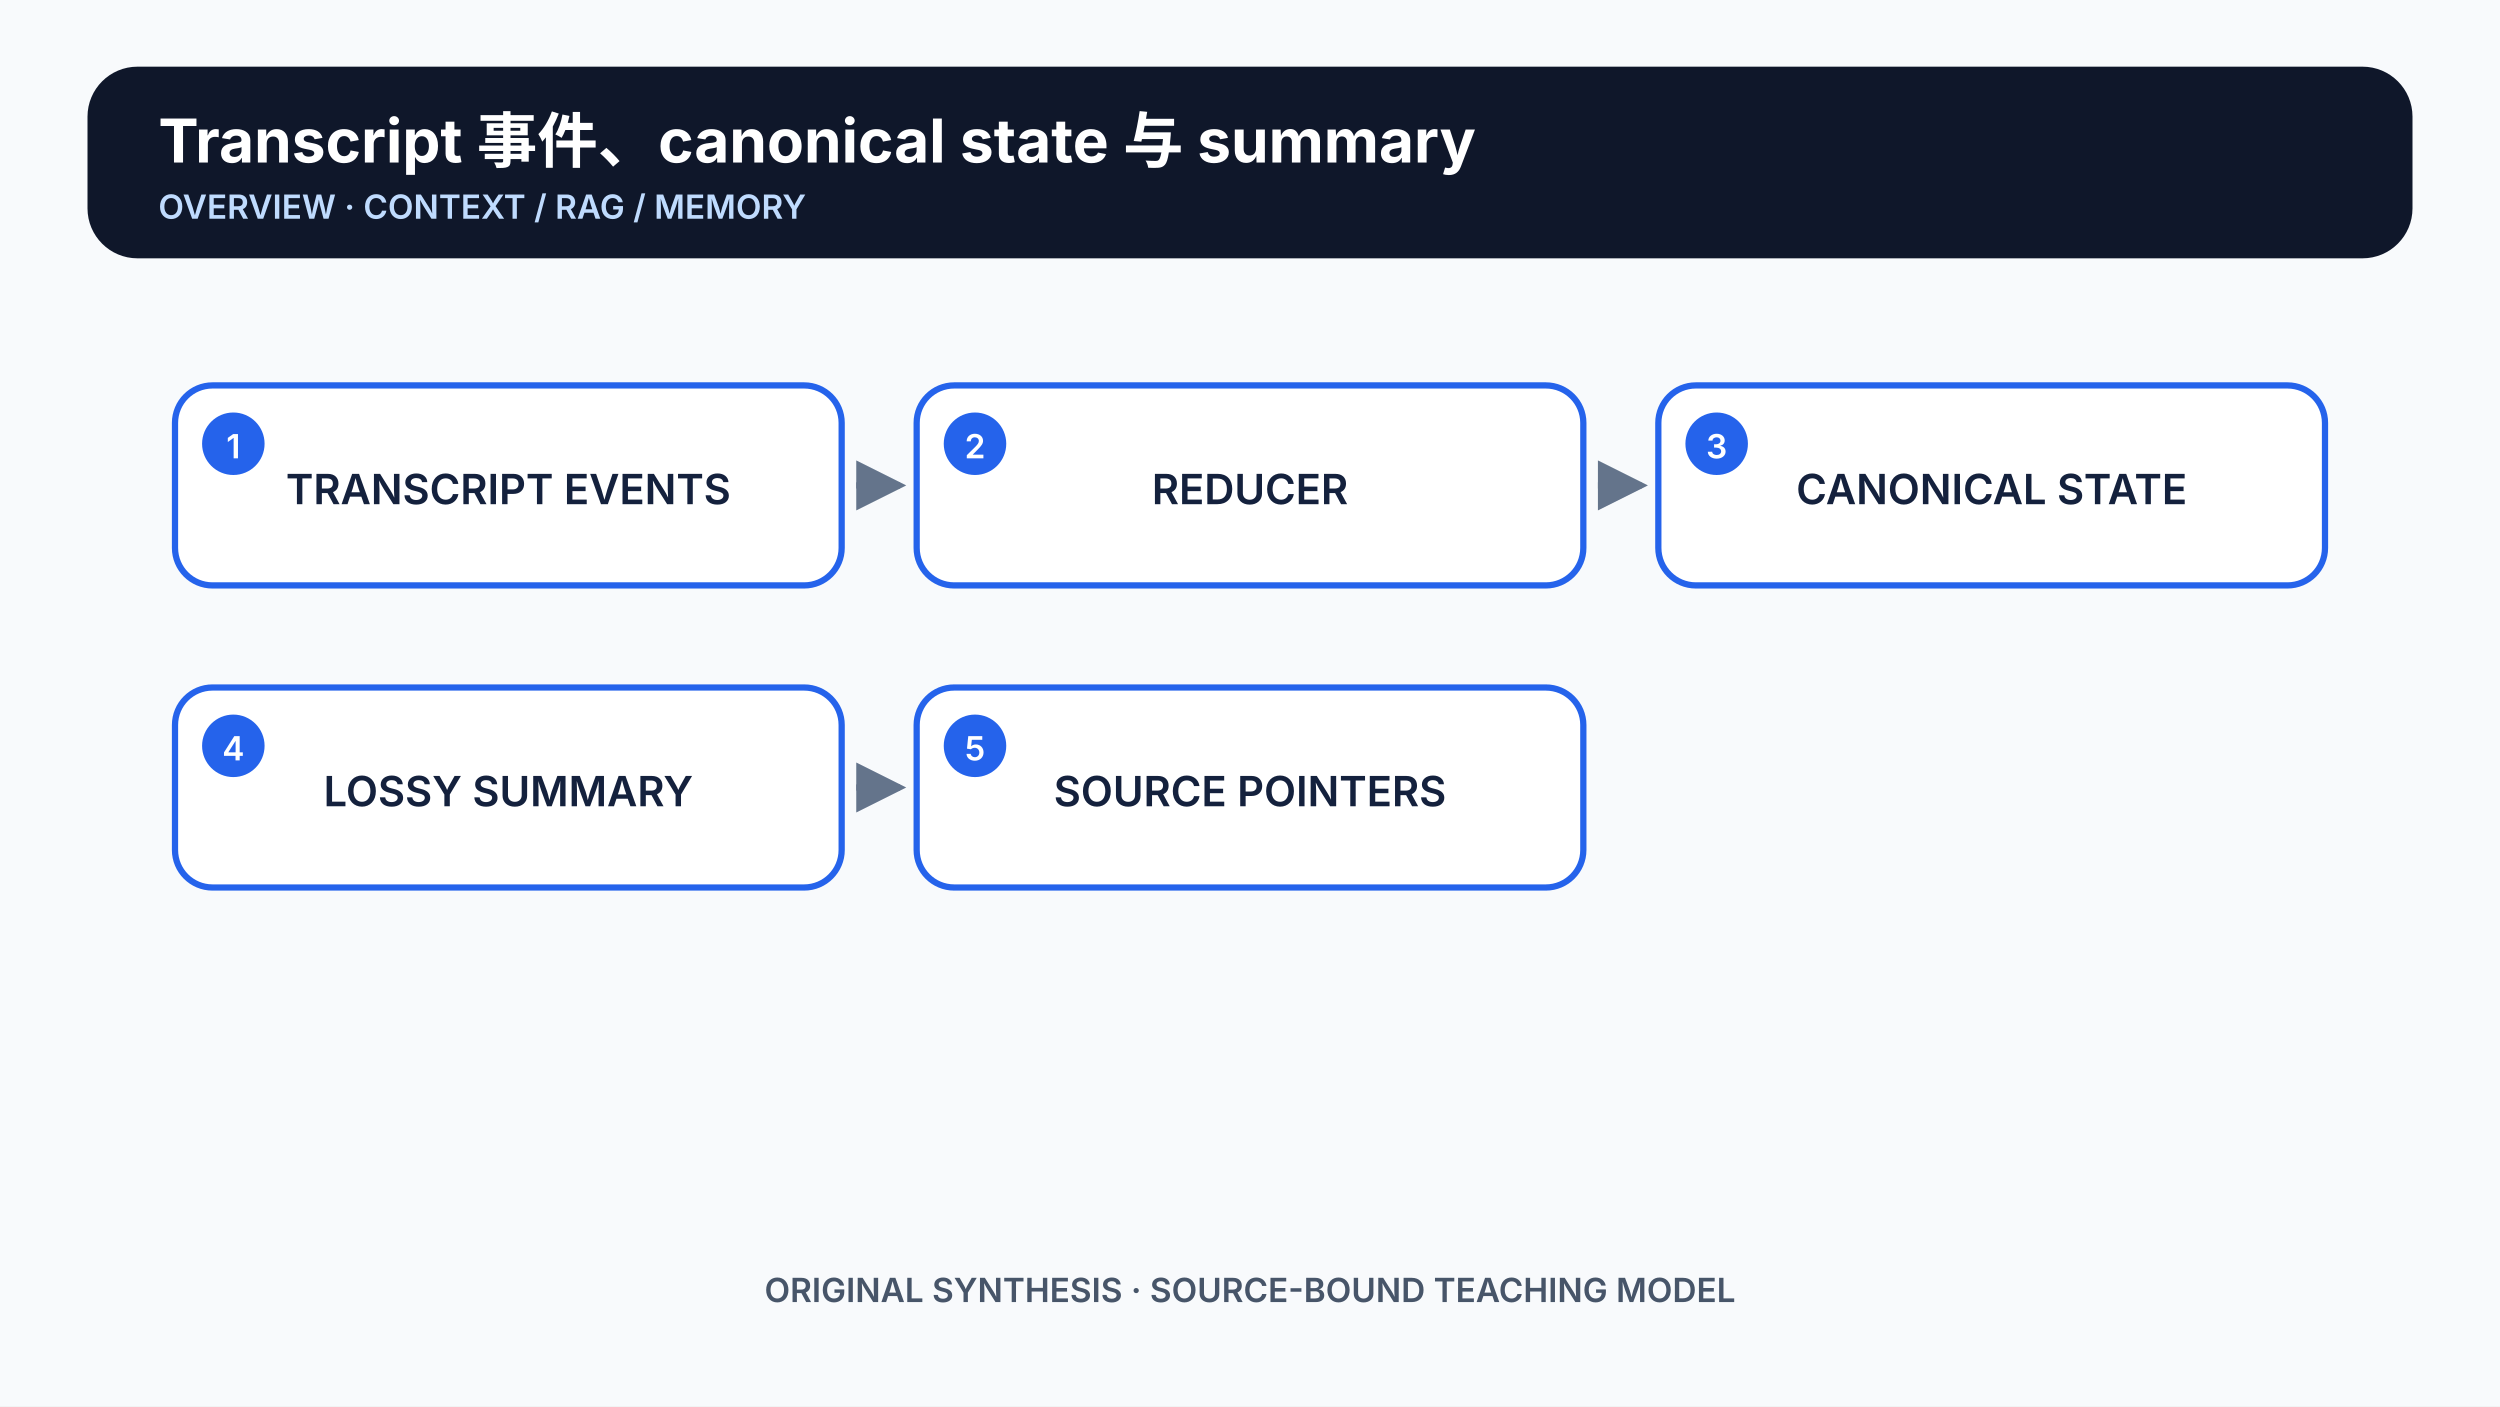
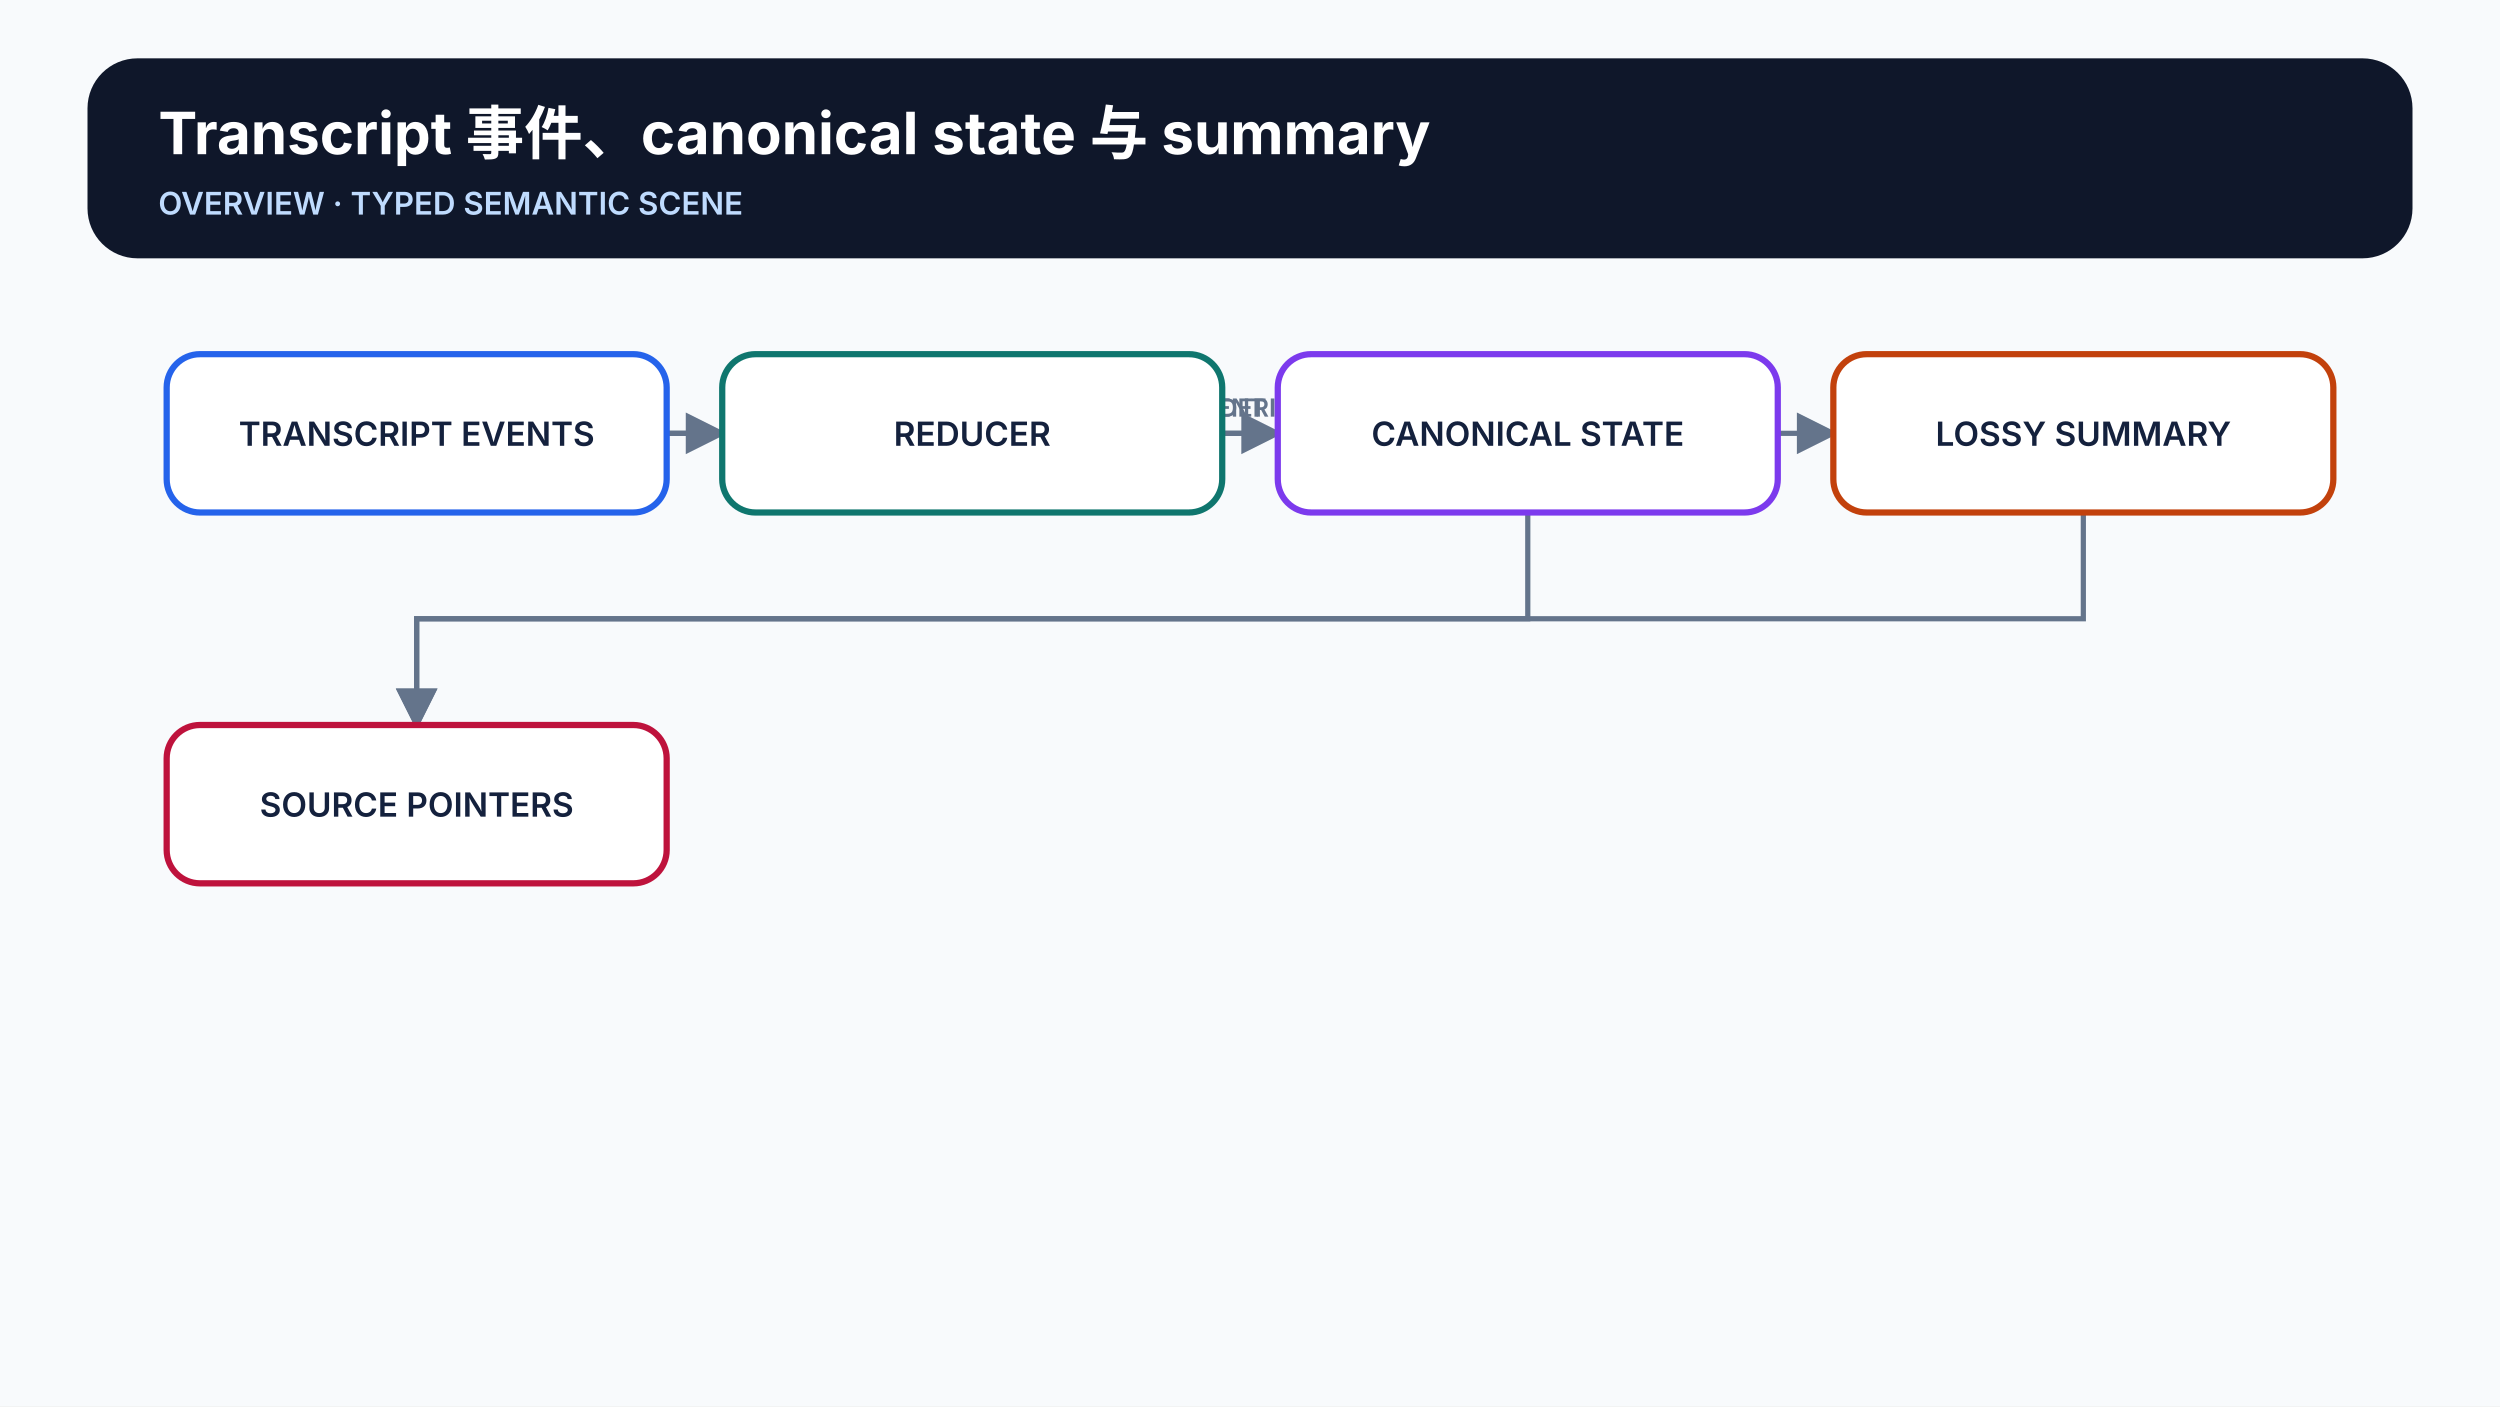
<svg xmlns="http://www.w3.org/2000/svg" width="1200" height="675" viewBox="0 0 1200 675" role="img" aria-labelledby="visual-context-03-event-state-summary-title visual-context-03-event-state-summary-desc">
  <defs>
-     <marker id="arrow" markerWidth="8" markerHeight="8" refX="7" refY="4" orient="auto">
+     <marker id="visual-context-03-event-state-summary-arrow" markerWidth="8" markerHeight="8" refX="7" refY="4" orient="auto">
      <path d="M0 0 L8 4 L0 8 Z" fill="#64748b" />
    </marker>
  </defs>
  <rect x="0" y="0" width="1200" height="675" fill="#f8fafc" />
-   <rect x="42" y="32" width="1116" height="92" rx="24" fill="#0f172a" />
-   <text x="76" y="78" font-family="Inter, Arial, sans-serif" font-size="29" font-weight="700" fill="#ffffff">Transcript 事件、canonical state 与 summary</text>
-   <text x="76" y="105" font-family="Inter, Arial, sans-serif" font-size="16" font-weight="600" fill="#bfdbfe">OVERVIEW · CONTEXT / RAG / MEMORY</text>
-   <rect x="84" y="185" width="320" height="96" rx="18" fill="#ffffff" stroke="#2563eb" stroke-width="3" />
-   <circle cx="112" cy="213" r="15" fill="#2563eb" />
-   <text x="112" y="220" font-family="Inter, Arial, sans-serif" font-size="16" font-weight="600" fill="#ffffff" text-anchor="middle">1</text>
-   <text x="244" y="242" font-family="Inter, Arial, sans-serif" font-size="20" font-weight="600" fill="#14213d" text-anchor="middle">TRANSCRIPT EVENTS</text>
-   <rect x="440" y="185" width="320" height="96" rx="18" fill="#ffffff" stroke="#2563eb" stroke-width="3" />
-   <circle cx="468" cy="213" r="15" fill="#2563eb" />
-   <text x="468" y="220" font-family="Inter, Arial, sans-serif" font-size="16" font-weight="600" fill="#ffffff" text-anchor="middle">2</text>
-   <text x="600" y="242" font-family="Inter, Arial, sans-serif" font-size="20" font-weight="600" fill="#14213d" text-anchor="middle">REDUCER</text>
-   <line x1="411" y1="233" x2="432" y2="233" stroke="#64748b" stroke-width="3" marker-end="url(#arrow)" />
-   <rect x="796" y="185" width="320" height="96" rx="18" fill="#ffffff" stroke="#2563eb" stroke-width="3" />
-   <circle cx="824" cy="213" r="15" fill="#2563eb" />
-   <text x="824" y="220" font-family="Inter, Arial, sans-serif" font-size="16" font-weight="600" fill="#ffffff" text-anchor="middle">3</text>
-   <text x="956" y="242" font-family="Inter, Arial, sans-serif" font-size="20" font-weight="600" fill="#14213d" text-anchor="middle">CANONICAL STATE</text>
-   <line x1="767" y1="233" x2="788" y2="233" stroke="#64748b" stroke-width="3" marker-end="url(#arrow)" />
-   <rect x="84" y="330" width="320" height="96" rx="18" fill="#ffffff" stroke="#2563eb" stroke-width="3" />
-   <circle cx="112" cy="358" r="15" fill="#2563eb" />
-   <text x="112" y="365" font-family="Inter, Arial, sans-serif" font-size="16" font-weight="600" fill="#ffffff" text-anchor="middle">4</text>
-   <text x="244" y="387" font-family="Inter, Arial, sans-serif" font-size="20" font-weight="600" fill="#14213d" text-anchor="middle">LOSSY SUMMARY</text>
-   <rect x="440" y="330" width="320" height="96" rx="18" fill="#ffffff" stroke="#2563eb" stroke-width="3" />
-   <circle cx="468" cy="358" r="15" fill="#2563eb" />
-   <text x="468" y="365" font-family="Inter, Arial, sans-serif" font-size="16" font-weight="600" fill="#ffffff" text-anchor="middle">5</text>
-   <text x="600" y="387" font-family="Inter, Arial, sans-serif" font-size="20" font-weight="600" fill="#14213d" text-anchor="middle">SOURCE POINTERS</text>
-   <line x1="411" y1="378" x2="432" y2="378" stroke="#64748b" stroke-width="3" marker-end="url(#arrow)" />
-   <text x="600" y="625" font-family="Inter, Arial, sans-serif" font-size="16" font-weight="600" fill="#475569" text-anchor="middle">ORIGINAL SYNTHESIS · SOURCE-BOUND TEACHING MODEL</text>
+   <rect x="42" y="28" width="1116" height="96" rx="24" fill="#0f172a" />
+   <text x="76" y="74" font-family="Inter, Arial, sans-serif" font-size="28" font-weight="700" fill="#ffffff" text-anchor="start">Transcript 事件、canonical state 与 summary</text>
+   <text x="76" y="103" font-family="Inter, Arial, sans-serif" font-size="15" font-weight="600" fill="#bfdbfe" text-anchor="start">OVERVIEW · TYPED SEMANTIC SCENE</text>
+   <polyline id="visual-context-03-event-state-summary-edge-events-reducer" data-edge="events-reducer" data-from="events" data-to="reducer" points="320,208 346.667,208" fill="none" stroke="#64748b" stroke-width="2.5" marker-end="url(#visual-context-03-event-state-summary-arrow)" />
+   <polyline id="visual-context-03-event-state-summary-edge-reducer-state" data-edge="reducer-state" data-from="reducer" data-to="state" points="586.667,208 613.333,208" fill="none" stroke="#64748b" stroke-width="2.5" marker-end="url(#visual-context-03-event-state-summary-arrow)" />
+   <text x="600" y="200" font-family="Inter, Arial, sans-serif" font-size="12" font-weight="600" fill="#64748b" text-anchor="middle">CURRENT FACTS</text>
+   <polyline id="visual-context-03-event-state-summary-edge-events-summary" data-edge="events-summary" data-from="events" data-to="summary" points="320,208 880,208" fill="none" stroke="#64748b" stroke-width="2.5" marker-end="url(#visual-context-03-event-state-summary-arrow)" />
+   <text x="600" y="200" font-family="Inter, Arial, sans-serif" font-size="12" font-weight="600" fill="#64748b" text-anchor="middle">LOSSY DERIVATION</text>
+   <polyline id="visual-context-03-event-state-summary-edge-state-pointers" data-edge="state-pointers" data-from="state" data-to="pointers" points="733.333,246 733.333,297 200,297 200,348" fill="none" stroke="#64748b" stroke-width="2.5" marker-end="url(#visual-context-03-event-state-summary-arrow)" />
+   <polyline id="visual-context-03-event-state-summary-edge-summary-pointers" data-edge="summary-pointers" data-from="summary" data-to="pointers" points="1000,246 1000,297 200,297 200,348" fill="none" stroke="#64748b" stroke-width="2.5" marker-end="url(#visual-context-03-event-state-summary-arrow)" />
+   <g id="visual-context-03-event-state-summary-node-events" data-node="events">
+     <rect x="80" y="170" width="240" height="76" rx="16" fill="#ffffff" stroke="#2563eb" stroke-width="3" />
+     <text x="200" y="214" font-family="Inter, Arial, sans-serif" font-size="16" font-weight="600" fill="#14213d" text-anchor="middle">TRANSCRIPT EVENTS</text>
+   </g>
+   <g id="visual-context-03-event-state-summary-node-reducer" data-node="reducer">
+     <rect x="346.667" y="170" width="240" height="76" rx="16" fill="#ffffff" stroke="#0f766e" stroke-width="3" />
+     <text x="466.667" y="214" font-family="Inter, Arial, sans-serif" font-size="16" font-weight="600" fill="#14213d" text-anchor="middle">REDUCER</text>
+   </g>
+   <g id="visual-context-03-event-state-summary-node-state" data-node="state">
+     <rect x="613.333" y="170" width="240" height="76" rx="16" fill="#ffffff" stroke="#7c3aed" stroke-width="3" />
+     <text x="733.333" y="214" font-family="Inter, Arial, sans-serif" font-size="16" font-weight="600" fill="#14213d" text-anchor="middle">CANONICAL STATE</text>
+   </g>
+   <g id="visual-context-03-event-state-summary-node-summary" data-node="summary">
+     <rect x="880" y="170" width="240" height="76" rx="16" fill="#ffffff" stroke="#c2410c" stroke-width="3" />
+     <text x="1000" y="214" font-family="Inter, Arial, sans-serif" font-size="16" font-weight="600" fill="#14213d" text-anchor="middle">LOSSY SUMMARY</text>
+   </g>
+   <g id="visual-context-03-event-state-summary-node-pointers" data-node="pointers">
+     <rect x="80" y="348" width="240" height="76" rx="16" fill="#ffffff" stroke="#be123c" stroke-width="3" />
+     <text x="200" y="392" font-family="Inter, Arial, sans-serif" font-size="16" font-weight="600" fill="#14213d" text-anchor="middle">SOURCE POINTERS</text>
+   </g>
</svg>
